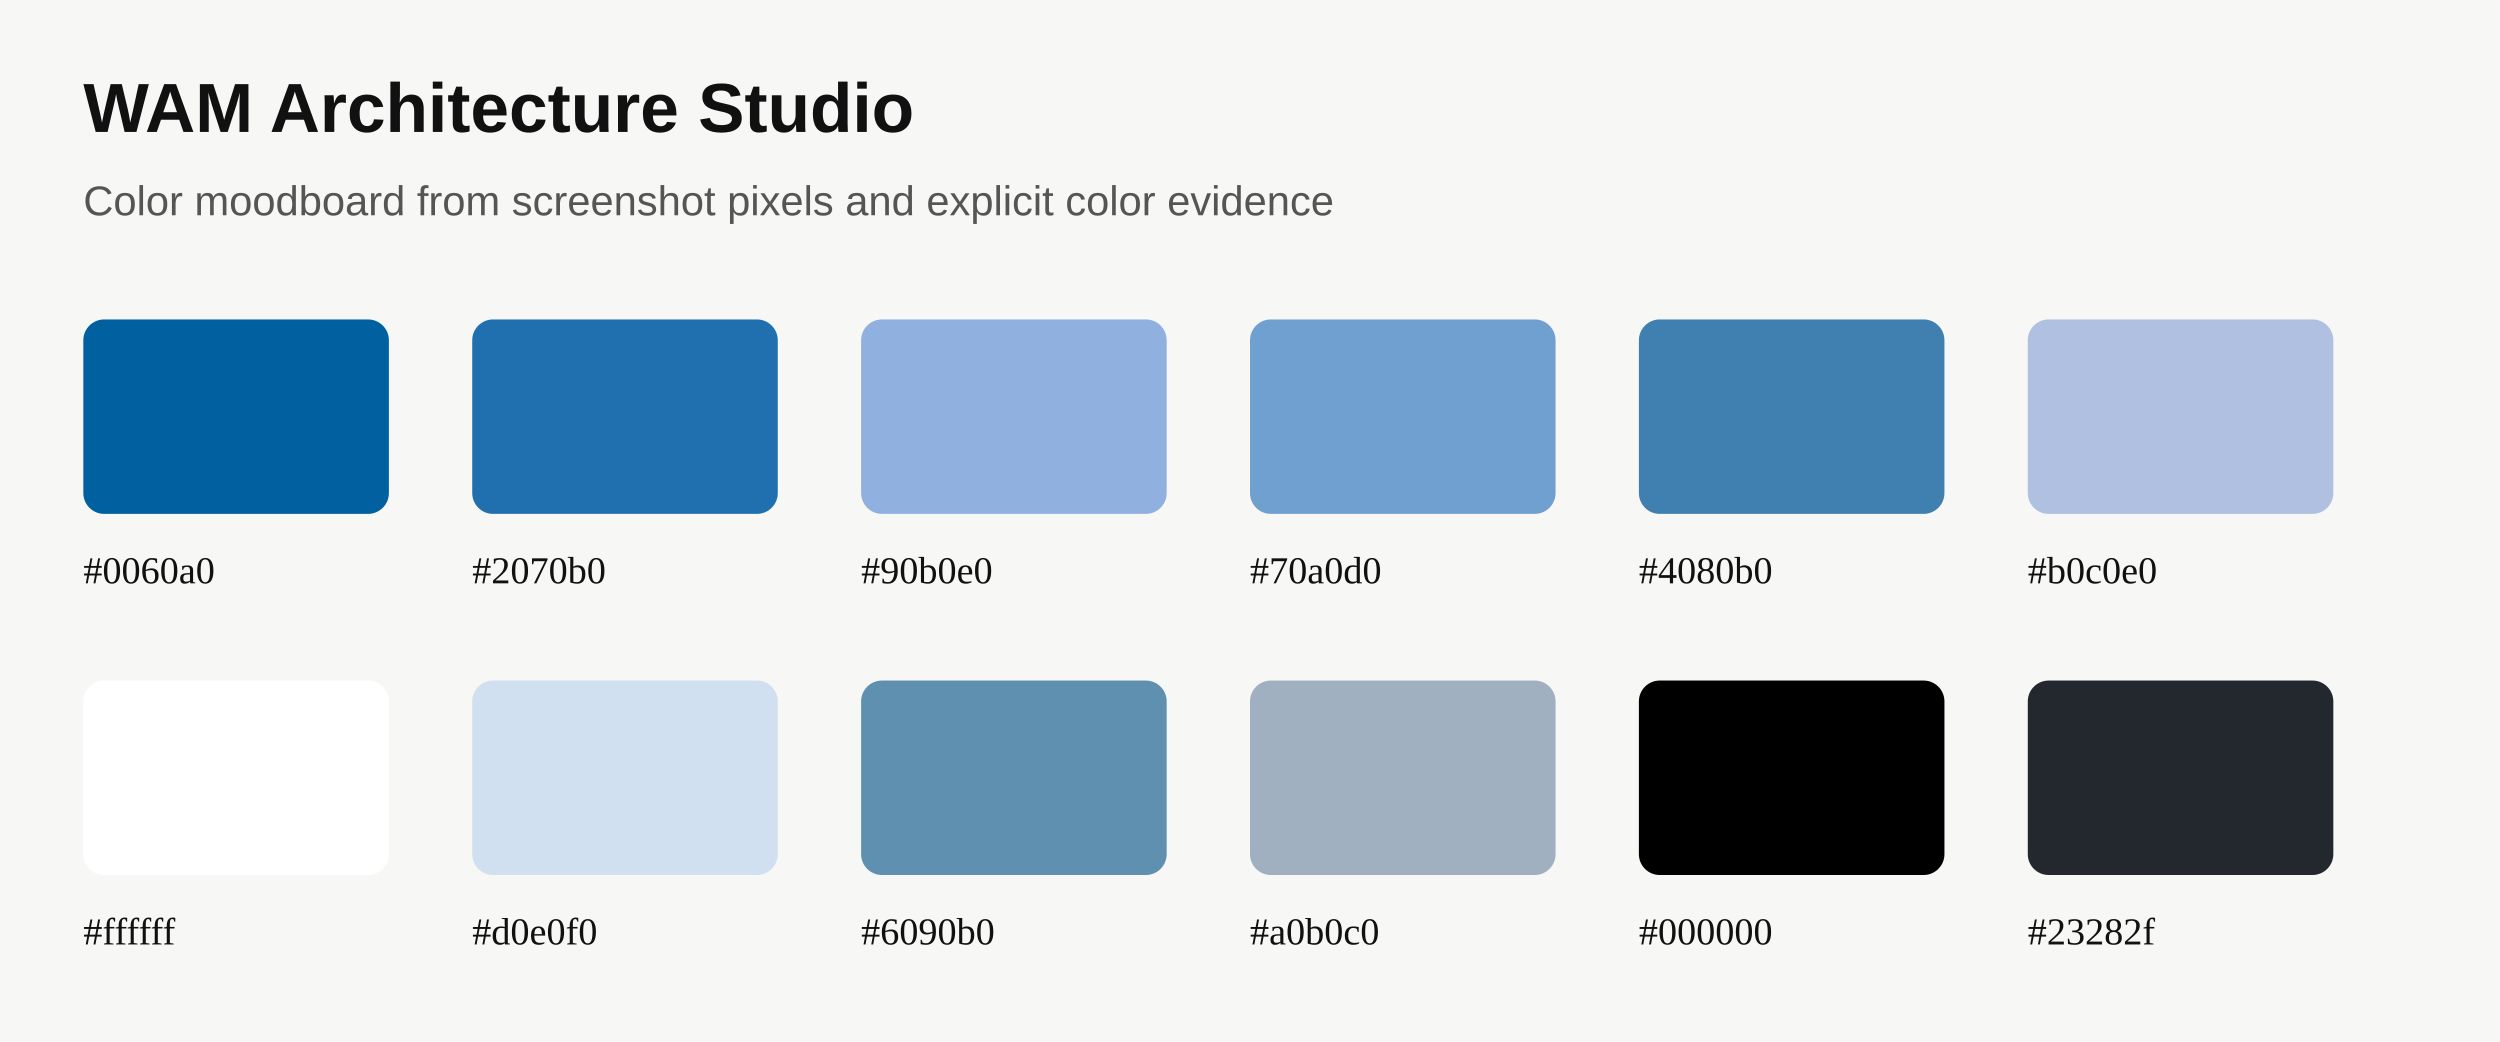
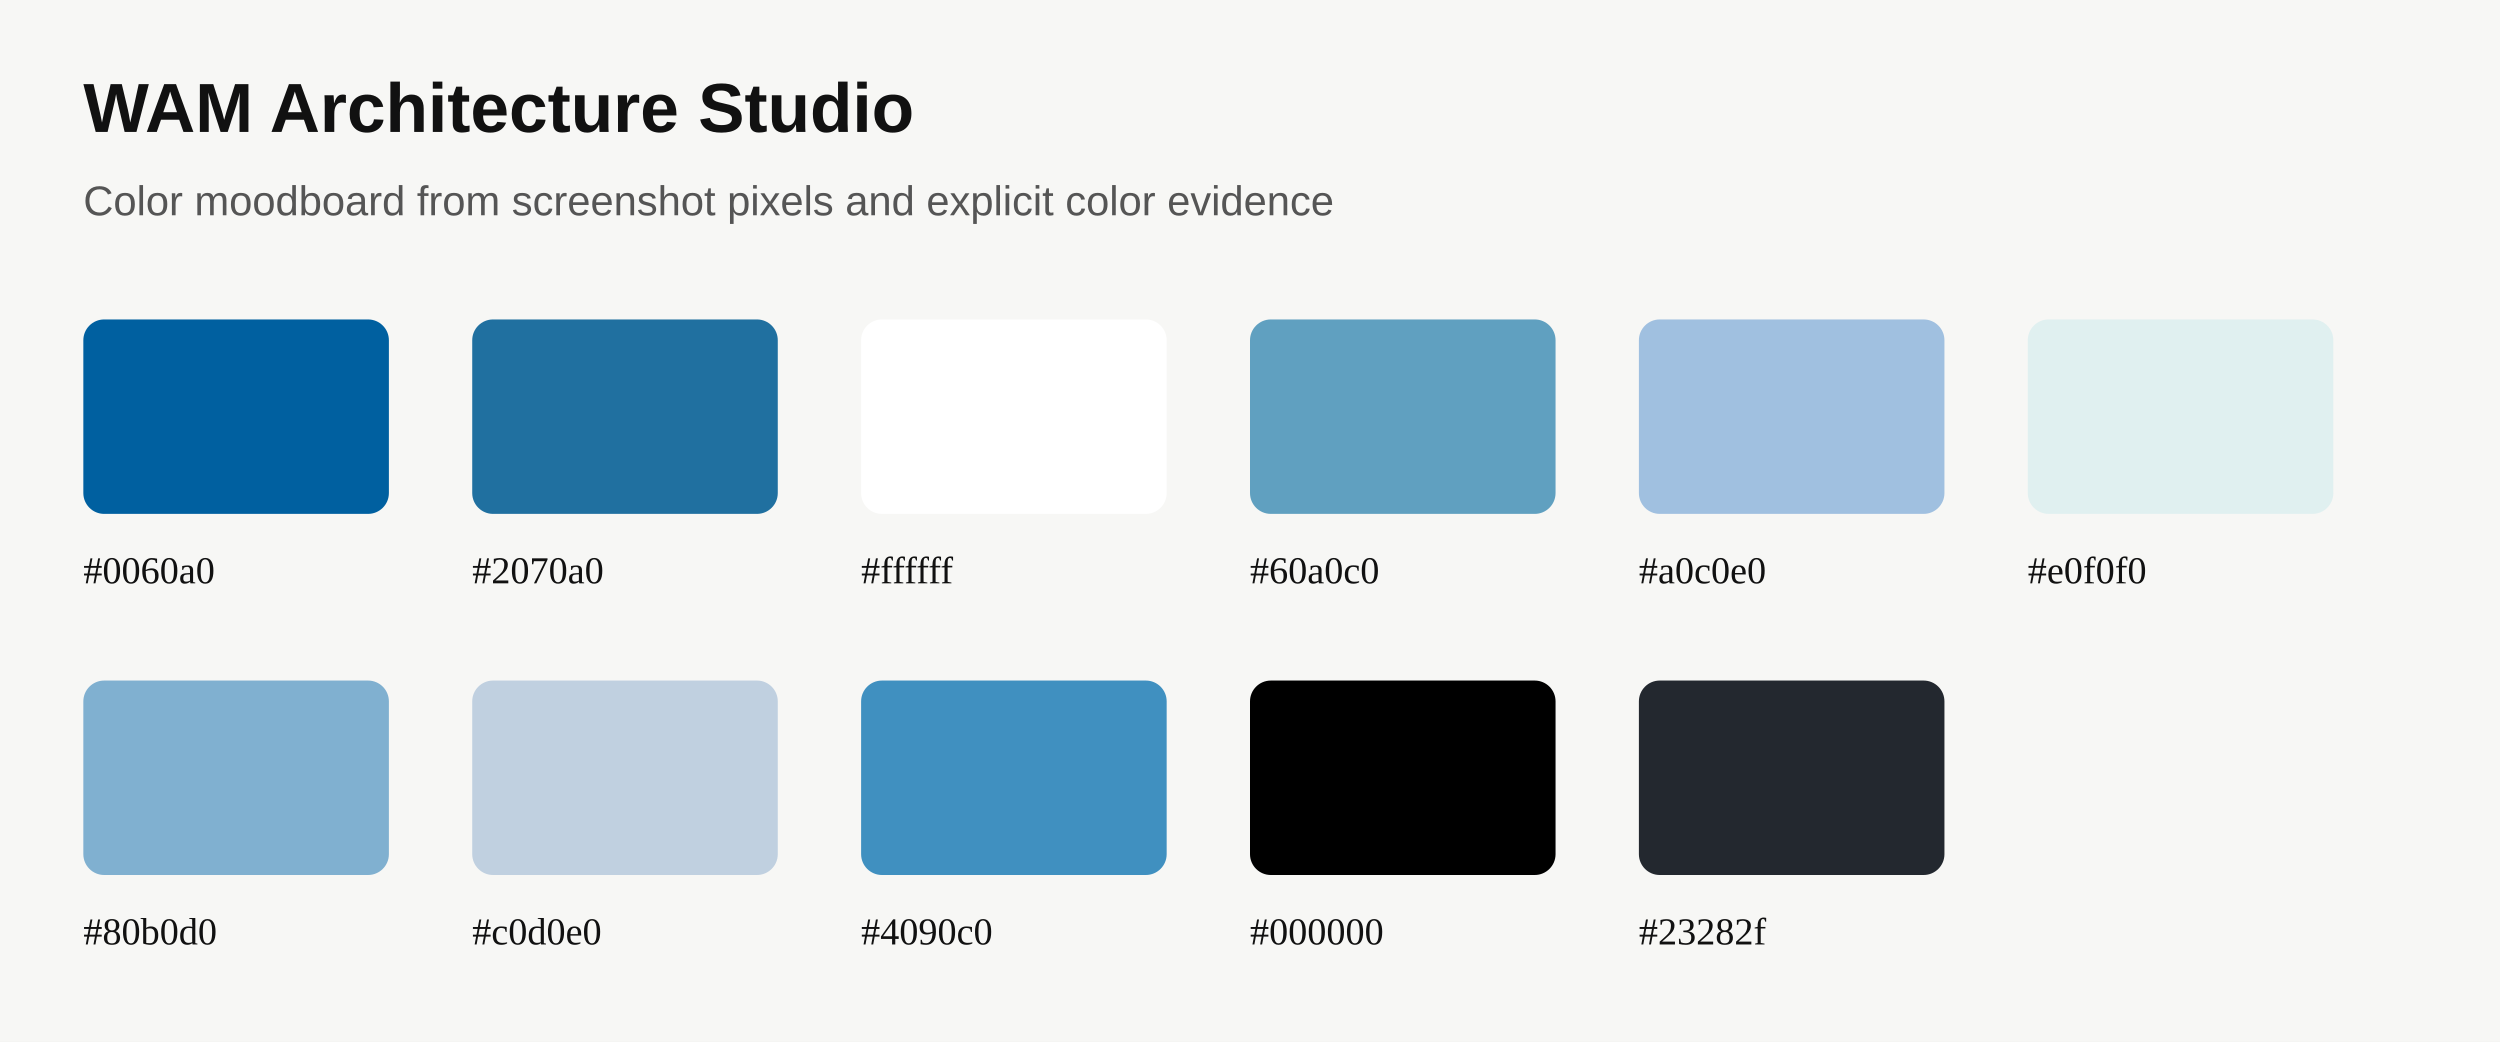
<svg xmlns="http://www.w3.org/2000/svg" width="720" height="300" viewBox="0 0 720 300">
  <rect width="720" height="300" fill="#f7f7f5" />
  <text x="24" y="38" font-family="Arial, sans-serif" font-size="20" font-weight="700" fill="#111">WAM Architecture Studio</text>
  <text x="24" y="62" font-family="Arial, sans-serif" font-size="12" fill="#555">Color moodboard from screenshot pixels and explicit color evidence</text>
  <rect x="24" y="92" width="88" height="56" rx="6" fill="#0060a0" />
  <text x="24" y="168" font-size="11" fill="#111">#0060a0</text>
-   <rect x="136" y="92" width="88" height="56" rx="6" fill="#2070b0" />
-   <text x="136" y="168" font-size="11" fill="#111">#2070b0</text>
-   <rect x="248" y="92" width="88" height="56" rx="6" fill="#90b0e0" />
-   <text x="248" y="168" font-size="11" fill="#111">#90b0e0</text>
-   <rect x="360" y="92" width="88" height="56" rx="6" fill="#70a0d0" />
-   <text x="360" y="168" font-size="11" fill="#111">#70a0d0</text>
-   <rect x="472" y="92" width="88" height="56" rx="6" fill="#4080b0" />
-   <text x="472" y="168" font-size="11" fill="#111">#4080b0</text>
-   <rect x="584" y="92" width="88" height="56" rx="6" fill="#b0c0e0" />
-   <text x="584" y="168" font-size="11" fill="#111">#b0c0e0</text>
-   <rect x="24" y="196" width="88" height="56" rx="6" fill="#ffffff" />
-   <text x="24" y="272" font-size="11" fill="#111">#ffffff</text>
-   <rect x="136" y="196" width="88" height="56" rx="6" fill="#d0e0f0" />
-   <text x="136" y="272" font-size="11" fill="#111">#d0e0f0</text>
-   <rect x="248" y="196" width="88" height="56" rx="6" fill="#6090b0" />
-   <text x="248" y="272" font-size="11" fill="#111">#6090b0</text>
-   <rect x="360" y="196" width="88" height="56" rx="6" fill="#a0b0c0" />
-   <text x="360" y="272" font-size="11" fill="#111">#a0b0c0</text>
-   <rect x="472" y="196" width="88" height="56" rx="6" fill="#000000" />
-   <text x="472" y="272" font-size="11" fill="#111">#000000</text>
-   <rect x="584" y="196" width="88" height="56" rx="6" fill="#23282f" />
-   <text x="584" y="272" font-size="11" fill="#111">#23282f</text>
+   <rect x="136" y="92" width="88" height="56" rx="6" fill="#2070a0" />
+   <text x="136" y="168" font-size="11" fill="#111">#2070a0</text>
+   <rect x="248" y="92" width="88" height="56" rx="6" fill="#ffffff" />
+   <text x="248" y="168" font-size="11" fill="#111">#ffffff</text>
+   <rect x="360" y="92" width="88" height="56" rx="6" fill="#60a0c0" />
+   <text x="360" y="168" font-size="11" fill="#111">#60a0c0</text>
+   <rect x="472" y="92" width="88" height="56" rx="6" fill="#a0c0e0" />
+   <text x="472" y="168" font-size="11" fill="#111">#a0c0e0</text>
+   <rect x="584" y="92" width="88" height="56" rx="6" fill="#e0f0f0" />
+   <text x="584" y="168" font-size="11" fill="#111">#e0f0f0</text>
+   <rect x="24" y="196" width="88" height="56" rx="6" fill="#80b0d0" />
+   <text x="24" y="272" font-size="11" fill="#111">#80b0d0</text>
+   <rect x="136" y="196" width="88" height="56" rx="6" fill="#c0d0e0" />
+   <text x="136" y="272" font-size="11" fill="#111">#c0d0e0</text>
+   <rect x="248" y="196" width="88" height="56" rx="6" fill="#4090c0" />
+   <text x="248" y="272" font-size="11" fill="#111">#4090c0</text>
+   <rect x="360" y="196" width="88" height="56" rx="6" fill="#000000" />
+   <text x="360" y="272" font-size="11" fill="#111">#000000</text>
+   <rect x="472" y="196" width="88" height="56" rx="6" fill="#23282f" />
+   <text x="472" y="272" font-size="11" fill="#111">#23282f</text>
</svg>
